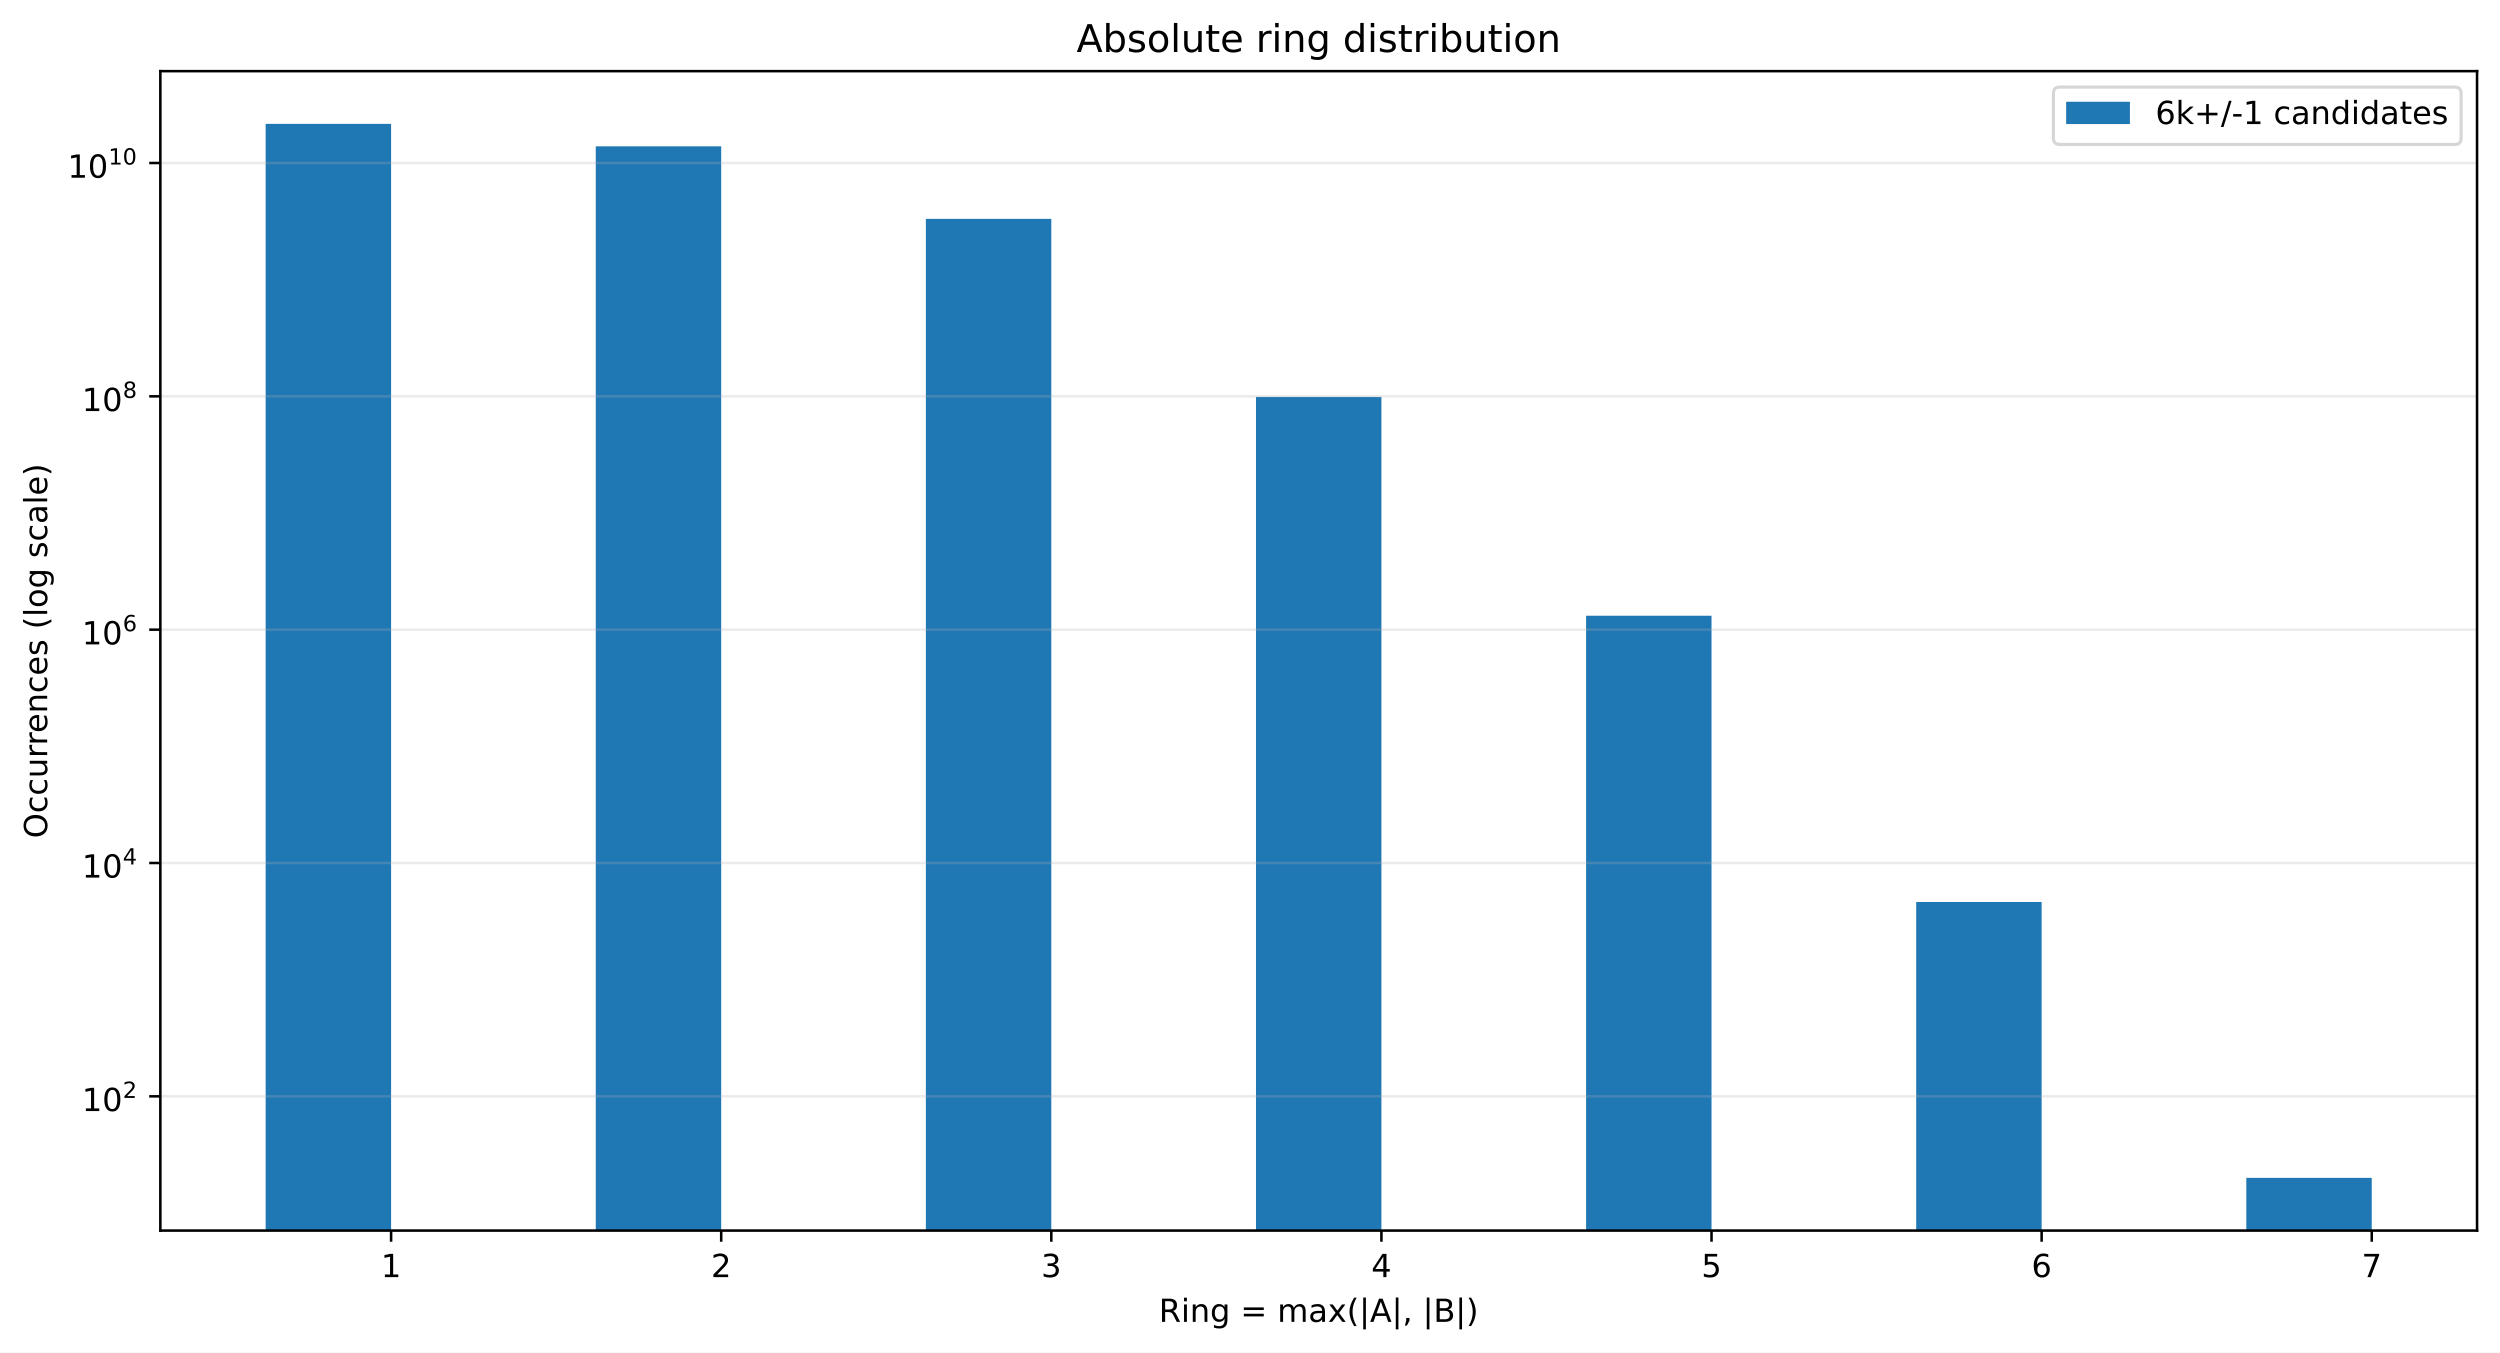
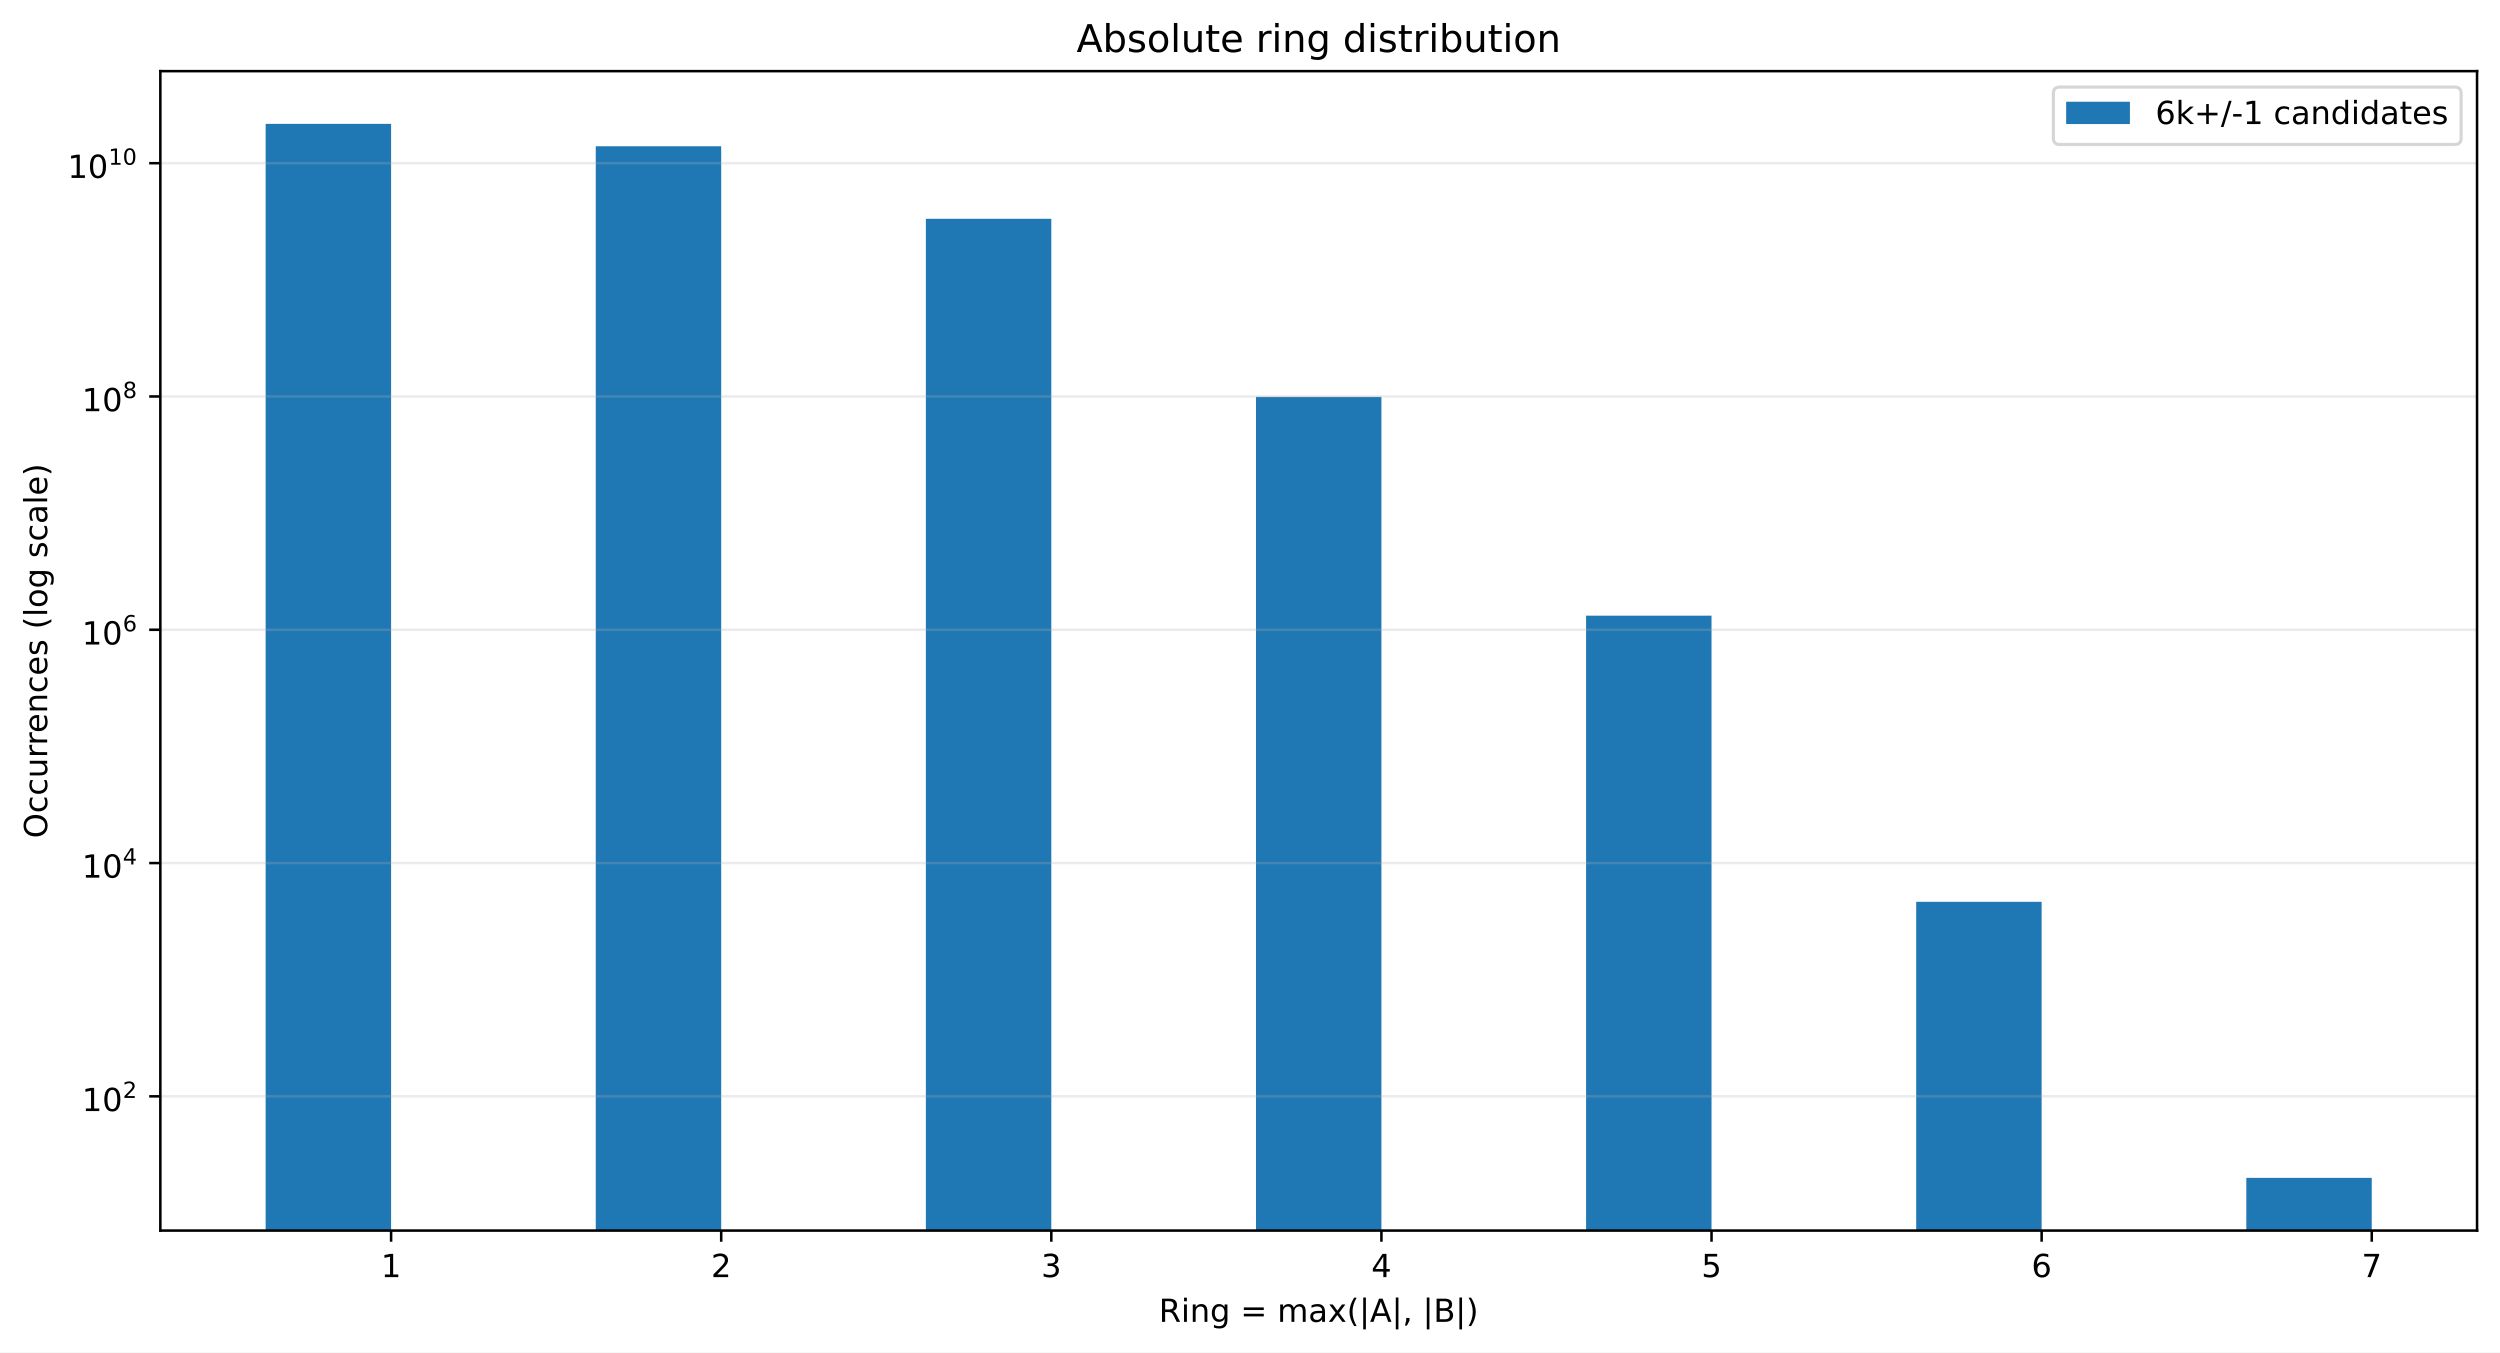
<svg xmlns="http://www.w3.org/2000/svg" xmlns:xlink="http://www.w3.org/1999/xlink" width="784.258pt" height="424.28pt" viewBox="0 0 784.258 424.28" version="1.1">
  <defs>
    <style type="text/css">*{stroke-linejoin: round; stroke-linecap: butt}</style>
  </defs>
  <g id="figure_1">
    <g id="patch_1">
      <path d="M 0 424.28  L 784.258 424.28  L 784.258 0  L 0 0  z " style="fill: #ffffff" />
    </g>
    <g id="axes_1">
      <g id="patch_2">
        <path d="M 50.301 386.036  L 777.058 386.036  L 777.058 22.318  L 50.301 22.318  z " style="fill: #ffffff" />
      </g>
      <g id="patch_3">
-         <path d="M 83.335 37016.446  L 122.687 37016.446  L 122.687 38.851  L 83.335 38.851  z " clip-path="url(#p37326e3384)" style="fill: #1f77b4" />
+         <path d="M 83.335 37009.203  L 122.687 37009.203  L 122.687 38.851  L 83.335 38.851  z " clip-path="url(#p235cfe2f52)" style="fill: #1f77b4" />
      </g>
      <g id="patch_4">
-         <path d="M 186.891 37016.446  L 226.243 37016.446  L 226.243 45.895  L 186.891 45.895  z " clip-path="url(#p37326e3384)" style="fill: #1f77b4" />
+         <path d="M 186.891 37009.203  L 226.243 37009.203  L 226.243 45.894  L 186.891 45.894  z " clip-path="url(#p235cfe2f52)" style="fill: #1f77b4" />
      </g>
      <g id="patch_5">
-         <path d="M 290.448 37016.446  L 329.799 37016.446  L 329.799 68.649  L 290.448 68.649  z " clip-path="url(#p37326e3384)" style="fill: #1f77b4" />
+         <path d="M 290.448 37009.203  L 329.799 37009.203  L 329.799 68.643  L 290.448 68.643  z " clip-path="url(#p235cfe2f52)" style="fill: #1f77b4" />
      </g>
      <g id="patch_6">
-         <path d="M 394.004 37016.446  L 433.355 37016.446  L 433.355 124.519  L 394.004 124.519  z " clip-path="url(#p37326e3384)" style="fill: #1f77b4" />
+         <path d="M 394.004 37009.203  L 433.355 37009.203  L 433.355 124.502  L 394.004 124.502  z " clip-path="url(#p235cfe2f52)" style="fill: #1f77b4" />
      </g>
      <g id="patch_7">
-         <path d="M 497.56 37016.446  L 536.912 37016.446  L 536.912 193.162  L 497.56 193.162  z " clip-path="url(#p37326e3384)" style="fill: #1f77b4" />
+         <path d="M 497.56 37009.203  L 536.912 37009.203  L 536.912 193.132  L 497.56 193.132  z " clip-path="url(#p235cfe2f52)" style="fill: #1f77b4" />
      </g>
      <g id="patch_8">
-         <path d="M 601.116 37016.446  L 640.468 37016.446  L 640.468 282.955  L 601.116 282.955  z " clip-path="url(#p37326e3384)" style="fill: #1f77b4" />
+         <path d="M 601.116 37009.203  L 640.468 37009.203  L 640.468 282.907  L 601.116 282.907  z " clip-path="url(#p235cfe2f52)" style="fill: #1f77b4" />
      </g>
      <g id="patch_9">
-         <path d="M 704.673 37016.446  L 744.024 37016.446  L 744.024 369.503  L 704.673 369.503  z " clip-path="url(#p37326e3384)" style="fill: #1f77b4" />
+         <path d="M 704.673 37009.203  L 744.024 37009.203  L 744.024 369.503  L 704.673 369.503  z " clip-path="url(#p235cfe2f52)" style="fill: #1f77b4" />
      </g>
      <g id="matplotlib.axis_1">
        <g id="xtick_1">
          <g id="line2d_1">
            <defs>
-               <path id="mb3831629c7" d="M 0 0  L 0 3.5  " style="stroke: #000000; stroke-width: 0.8" />
+               <path id="mee9ef4537c" d="M 0 0  L 0 3.5  " style="stroke: #000000; stroke-width: 0.8" />
            </defs>
            <g>
-               <use xlink:href="#mb3831629c7" x="122.687" y="386.036" style="stroke: #000000; stroke-width: 0.8" />
+               <use xlink:href="#mee9ef4537c" x="122.687" y="386.036" style="stroke: #000000; stroke-width: 0.8" />
            </g>
          </g>
          <g id="text_1">
            <g transform="translate(119.5053 400.6334) scale(0.1 -0.1)">
              <defs>
                <path id="DejaVuSans-14" d="M 794 531  L 1825 531  L 1825 4091  L 703 3866  L 703 4441  L 1819 4666  L 2450 4666  L 2450 531  L 3481 531  L 3481 0  L 794 0  L 794 531  z " transform="scale(0.015625)" />
              </defs>
              <use xlink:href="#DejaVuSans-14" />
            </g>
          </g>
        </g>
        <g id="xtick_2">
          <g id="line2d_2">
            <g>
-               <use xlink:href="#mb3831629c7" x="226.243" y="386.036" style="stroke: #000000; stroke-width: 0.8" />
+               <use xlink:href="#mee9ef4537c" x="226.243" y="386.036" style="stroke: #000000; stroke-width: 0.8" />
            </g>
          </g>
          <g id="text_2">
            <g transform="translate(223.0616 400.6334) scale(0.1 -0.1)">
              <defs>
                <path id="DejaVuSans-15" d="M 1228 531  L 3431 531  L 3431 0  L 469 0  L 469 531  Q 828 903 1448 1529  Q 2069 2156 2228 2338  Q 2531 2678 2651 2914  Q 2772 3150 2772 3378  Q 2772 3750 2511 3984  Q 2250 4219 1831 4219  Q 1534 4219 1204 4116  Q 875 4013 500 3803  L 500 4441  Q 881 4594 1212 4672  Q 1544 4750 1819 4750  Q 2544 4750 2975 4387  Q 3406 4025 3406 3419  Q 3406 3131 3298 2873  Q 3191 2616 2906 2266  Q 2828 2175 2409 1742  Q 1991 1309 1228 531  z " transform="scale(0.015625)" />
              </defs>
              <use xlink:href="#DejaVuSans-15" />
            </g>
          </g>
        </g>
        <g id="xtick_3">
          <g id="line2d_3">
            <g>
-               <use xlink:href="#mb3831629c7" x="329.799" y="386.036" style="stroke: #000000; stroke-width: 0.8" />
+               <use xlink:href="#mee9ef4537c" x="329.799" y="386.036" style="stroke: #000000; stroke-width: 0.8" />
            </g>
          </g>
          <g id="text_3">
            <g transform="translate(326.6178 400.6334) scale(0.1 -0.1)">
              <defs>
                <path id="DejaVuSans-16" d="M 2597 2516  Q 3050 2419 3304 2112  Q 3559 1806 3559 1356  Q 3559 666 3084 287  Q 2609 -91 1734 -91  Q 1441 -91 1130 -33  Q 819 25 488 141  L 488 750  Q 750 597 1062 519  Q 1375 441 1716 441  Q 2309 441 2620 675  Q 2931 909 2931 1356  Q 2931 1769 2642 2001  Q 2353 2234 1838 2234  L 1294 2234  L 1294 2753  L 1863 2753  Q 2328 2753 2575 2939  Q 2822 3125 2822 3475  Q 2822 3834 2567 4026  Q 2313 4219 1838 4219  Q 1578 4219 1281 4162  Q 984 4106 628 3988  L 628 4550  Q 988 4650 1302 4700  Q 1616 4750 1894 4750  Q 2613 4750 3031 4423  Q 3450 4097 3450 3541  Q 3450 3153 3228 2886  Q 3006 2619 2597 2516  z " transform="scale(0.015625)" />
              </defs>
              <use xlink:href="#DejaVuSans-16" />
            </g>
          </g>
        </g>
        <g id="xtick_4">
          <g id="line2d_4">
            <g>
-               <use xlink:href="#mb3831629c7" x="433.355" y="386.036" style="stroke: #000000; stroke-width: 0.8" />
+               <use xlink:href="#mee9ef4537c" x="433.355" y="386.036" style="stroke: #000000; stroke-width: 0.8" />
            </g>
          </g>
          <g id="text_4">
            <g transform="translate(430.174 400.6334) scale(0.1 -0.1)">
              <defs>
                <path id="DejaVuSans-17" d="M 2419 4116  L 825 1625  L 2419 1625  L 2419 4116  z M 2253 4666  L 3047 4666  L 3047 1625  L 3713 1625  L 3713 1100  L 3047 1100  L 3047 0  L 2419 0  L 2419 1100  L 313 1100  L 313 1709  L 2253 4666  z " transform="scale(0.015625)" />
              </defs>
              <use xlink:href="#DejaVuSans-17" />
            </g>
          </g>
        </g>
        <g id="xtick_5">
          <g id="line2d_5">
            <g>
-               <use xlink:href="#mb3831629c7" x="536.912" y="386.036" style="stroke: #000000; stroke-width: 0.8" />
+               <use xlink:href="#mee9ef4537c" x="536.912" y="386.036" style="stroke: #000000; stroke-width: 0.8" />
            </g>
          </g>
          <g id="text_5">
            <g transform="translate(533.7303 400.6334) scale(0.1 -0.1)">
              <defs>
                <path id="DejaVuSans-18" d="M 691 4666  L 3169 4666  L 3169 4134  L 1269 4134  L 1269 2991  Q 1406 3038 1543 3061  Q 1681 3084 1819 3084  Q 2600 3084 3056 2656  Q 3513 2228 3513 1497  Q 3513 744 3044 326  Q 2575 -91 1722 -91  Q 1428 -91 1123 -41  Q 819 9 494 109  L 494 744  Q 775 591 1075 516  Q 1375 441 1709 441  Q 2250 441 2565 725  Q 2881 1009 2881 1497  Q 2881 1984 2565 2268  Q 2250 2553 1709 2553  Q 1456 2553 1204 2497  Q 953 2441 691 2322  L 691 4666  z " transform="scale(0.015625)" />
              </defs>
              <use xlink:href="#DejaVuSans-18" />
            </g>
          </g>
        </g>
        <g id="xtick_6">
          <g id="line2d_6">
            <g>
-               <use xlink:href="#mb3831629c7" x="640.468" y="386.036" style="stroke: #000000; stroke-width: 0.8" />
+               <use xlink:href="#mee9ef4537c" x="640.468" y="386.036" style="stroke: #000000; stroke-width: 0.8" />
            </g>
          </g>
          <g id="text_6">
            <g transform="translate(637.2865 400.6334) scale(0.1 -0.1)">
              <defs>
                <path id="DejaVuSans-19" d="M 2113 2584  Q 1688 2584 1439 2293  Q 1191 2003 1191 1497  Q 1191 994 1439 701  Q 1688 409 2113 409  Q 2538 409 2786 701  Q 3034 994 3034 1497  Q 3034 2003 2786 2293  Q 2538 2584 2113 2584  z M 3366 4563  L 3366 3988  Q 3128 4100 2886 4159  Q 2644 4219 2406 4219  Q 1781 4219 1451 3797  Q 1122 3375 1075 2522  Q 1259 2794 1537 2939  Q 1816 3084 2150 3084  Q 2853 3084 3261 2657  Q 3669 2231 3669 1497  Q 3669 778 3244 343  Q 2819 -91 2113 -91  Q 1303 -91 875 529  Q 447 1150 447 2328  Q 447 3434 972 4092  Q 1497 4750 2381 4750  Q 2619 4750 2861 4703  Q 3103 4656 3366 4563  z " transform="scale(0.015625)" />
              </defs>
              <use xlink:href="#DejaVuSans-19" />
            </g>
          </g>
        </g>
        <g id="xtick_7">
          <g id="line2d_7">
            <g>
-               <use xlink:href="#mb3831629c7" x="744.024" y="386.036" style="stroke: #000000; stroke-width: 0.8" />
+               <use xlink:href="#mee9ef4537c" x="744.024" y="386.036" style="stroke: #000000; stroke-width: 0.8" />
            </g>
          </g>
          <g id="text_7">
            <g transform="translate(740.8427 400.6334) scale(0.1 -0.1)">
              <defs>
                <path id="DejaVuSans-1a" d="M 525 4666  L 3525 4666  L 3525 4397  L 1831 0  L 1172 0  L 2766 4134  L 525 4134  L 525 4666  z " transform="scale(0.015625)" />
              </defs>
              <use xlink:href="#DejaVuSans-1a" />
            </g>
          </g>
        </g>
        <g id="text_8">
          <g transform="translate(363.5437 414.678) scale(0.1 -0.1)">
            <defs>
              <path id="DejaVuSans-35" d="M 2841 2188  Q 3044 2119 3236 1894  Q 3428 1669 3622 1275  L 4263 0  L 3584 0  L 2988 1197  Q 2756 1666 2539 1819  Q 2322 1972 1947 1972  L 1259 1972  L 1259 0  L 628 0  L 628 4666  L 2053 4666  Q 2853 4666 3247 4331  Q 3641 3997 3641 3322  Q 3641 2881 3436 2590  Q 3231 2300 2841 2188  z M 1259 4147  L 1259 2491  L 2053 2491  Q 2509 2491 2742 2702  Q 2975 2913 2975 3322  Q 2975 3731 2742 3939  Q 2509 4147 2053 4147  L 1259 4147  z " transform="scale(0.015625)" />
              <path id="DejaVuSans-4c" d="M 603 3500  L 1178 3500  L 1178 0  L 603 0  L 603 3500  z M 603 4863  L 1178 4863  L 1178 4134  L 603 4134  L 603 4863  z " transform="scale(0.015625)" />
              <path id="DejaVuSans-51" d="M 3513 2113  L 3513 0  L 2938 0  L 2938 2094  Q 2938 2591 2744 2837  Q 2550 3084 2163 3084  Q 1697 3084 1428 2787  Q 1159 2491 1159 1978  L 1159 0  L 581 0  L 581 3500  L 1159 3500  L 1159 2956  Q 1366 3272 1645 3428  Q 1925 3584 2291 3584  Q 2894 3584 3203 3211  Q 3513 2838 3513 2113  z " transform="scale(0.015625)" />
              <path id="DejaVuSans-4a" d="M 2906 1791  Q 2906 2416 2648 2759  Q 2391 3103 1925 3103  Q 1463 3103 1205 2759  Q 947 2416 947 1791  Q 947 1169 1205 825  Q 1463 481 1925 481  Q 2391 481 2648 825  Q 2906 1169 2906 1791  z M 3481 434  Q 3481 -459 3084 -895  Q 2688 -1331 1869 -1331  Q 1566 -1331 1297 -1286  Q 1028 -1241 775 -1147  L 775 -588  Q 1028 -725 1275 -790  Q 1522 -856 1778 -856  Q 2344 -856 2625 -561  Q 2906 -266 2906 331  L 2906 616  Q 2728 306 2450 153  Q 2172 0 1784 0  Q 1141 0 747 490  Q 353 981 353 1791  Q 353 2603 747 3093  Q 1141 3584 1784 3584  Q 2172 3584 2450 3431  Q 2728 3278 2906 2969  L 2906 3500  L 3481 3500  L 3481 434  z " transform="scale(0.015625)" />
              <path id="DejaVuSans-3" transform="scale(0.015625)" />
              <path id="DejaVuSans-20" d="M 678 2906  L 4684 2906  L 4684 2381  L 678 2381  L 678 2906  z M 678 1631  L 4684 1631  L 4684 1100  L 678 1100  L 678 1631  z " transform="scale(0.015625)" />
              <path id="DejaVuSans-50" d="M 3328 2828  Q 3544 3216 3844 3400  Q 4144 3584 4550 3584  Q 5097 3584 5394 3201  Q 5691 2819 5691 2113  L 5691 0  L 5113 0  L 5113 2094  Q 5113 2597 4934 2840  Q 4756 3084 4391 3084  Q 3944 3084 3684 2787  Q 3425 2491 3425 1978  L 3425 0  L 2847 0  L 2847 2094  Q 2847 2600 2669 2842  Q 2491 3084 2119 3084  Q 1678 3084 1418 2786  Q 1159 2488 1159 1978  L 1159 0  L 581 0  L 581 3500  L 1159 3500  L 1159 2956  Q 1356 3278 1631 3431  Q 1906 3584 2284 3584  Q 2666 3584 2933 3390  Q 3200 3197 3328 2828  z " transform="scale(0.015625)" />
              <path id="DejaVuSans-44" d="M 2194 1759  Q 1497 1759 1228 1600  Q 959 1441 959 1056  Q 959 750 1161 570  Q 1363 391 1709 391  Q 2188 391 2477 730  Q 2766 1069 2766 1631  L 2766 1759  L 2194 1759  z M 3341 1997  L 3341 0  L 2766 0  L 2766 531  Q 2569 213 2275 61  Q 1981 -91 1556 -91  Q 1019 -91 701 211  Q 384 513 384 1019  Q 384 1609 779 1909  Q 1175 2209 1959 2209  L 2766 2209  L 2766 2266  Q 2766 2663 2505 2880  Q 2244 3097 1772 3097  Q 1472 3097 1187 3025  Q 903 2953 641 2809  L 641 3341  Q 956 3463 1253 3523  Q 1550 3584 1831 3584  Q 2591 3584 2966 3190  Q 3341 2797 3341 1997  z " transform="scale(0.015625)" />
              <path id="DejaVuSans-5b" d="M 3513 3500  L 2247 1797  L 3578 0  L 2900 0  L 1881 1375  L 863 0  L 184 0  L 1544 1831  L 300 3500  L 978 3500  L 1906 2253  L 2834 3500  L 3513 3500  z " transform="scale(0.015625)" />
              <path id="DejaVuSans-b" d="M 1984 4856  Q 1566 4138 1362 3434  Q 1159 2731 1159 2009  Q 1159 1288 1364 580  Q 1569 -128 1984 -844  L 1484 -844  Q 1016 -109 783 600  Q 550 1309 550 2009  Q 550 2706 781 3412  Q 1013 4119 1484 4856  L 1984 4856  z " transform="scale(0.015625)" />
              <path id="DejaVuSans-5f" d="M 1344 4891  L 1344 -1509  L 813 -1509  L 813 4891  L 1344 4891  z " transform="scale(0.015625)" />
              <path id="DejaVuSans-24" d="M 2188 4044  L 1331 1722  L 3047 1722  L 2188 4044  z M 1831 4666  L 2547 4666  L 4325 0  L 3669 0  L 3244 1197  L 1141 1197  L 716 0  L 50 0  L 1831 4666  z " transform="scale(0.015625)" />
              <path id="DejaVuSans-f" d="M 750 794  L 1409 794  L 1409 256  L 897 -744  L 494 -744  L 750 256  L 750 794  z " transform="scale(0.015625)" />
              <path id="DejaVuSans-25" d="M 1259 2228  L 1259 519  L 2272 519  Q 2781 519 3026 730  Q 3272 941 3272 1375  Q 3272 1813 3026 2020  Q 2781 2228 2272 2228  L 1259 2228  z M 1259 4147  L 1259 2741  L 2194 2741  Q 2656 2741 2882 2914  Q 3109 3088 3109 3444  Q 3109 3797 2882 3972  Q 2656 4147 2194 4147  L 1259 4147  z M 628 4666  L 2241 4666  Q 2963 4666 3353 4366  Q 3744 4066 3744 3513  Q 3744 3084 3544 2831  Q 3344 2578 2956 2516  Q 3422 2416 3680 2098  Q 3938 1781 3938 1306  Q 3938 681 3513 340  Q 3088 0 2303 0  L 628 0  L 628 4666  z " transform="scale(0.015625)" />
              <path id="DejaVuSans-c" d="M 513 4856  L 1013 4856  Q 1481 4119 1714 3412  Q 1947 2706 1947 2009  Q 1947 1309 1714 600  Q 1481 -109 1013 -844  L 513 -844  Q 928 -128 1133 580  Q 1338 1288 1338 2009  Q 1338 2731 1133 3434  Q 928 4138 513 4856  z " transform="scale(0.015625)" />
            </defs>
            <use xlink:href="#DejaVuSans-35" />
            <use xlink:href="#DejaVuSans-4c" transform="translate(69.48438 0)" />
            <use xlink:href="#DejaVuSans-51" transform="translate(97.26562 0)" />
            <use xlink:href="#DejaVuSans-4a" transform="translate(160.6406 0)" />
            <use xlink:href="#DejaVuSans-3" transform="translate(224.125 0)" />
            <use xlink:href="#DejaVuSans-20" transform="translate(255.9062 0)" />
            <use xlink:href="#DejaVuSans-3" transform="translate(339.7031 0)" />
            <use xlink:href="#DejaVuSans-50" transform="translate(371.4844 0)" />
            <use xlink:href="#DejaVuSans-44" transform="translate(468.8906 0)" />
            <use xlink:href="#DejaVuSans-5b" transform="translate(530.1719 0)" />
            <use xlink:href="#DejaVuSans-b" transform="translate(589.3594 0)" />
            <use xlink:href="#DejaVuSans-5f" transform="translate(628.375 0)" />
            <use xlink:href="#DejaVuSans-24" transform="translate(662.0625 0)" />
            <use xlink:href="#DejaVuSans-5f" transform="translate(730.4688 0)" />
            <use xlink:href="#DejaVuSans-f" transform="translate(764.1562 0)" />
            <use xlink:href="#DejaVuSans-3" transform="translate(795.9375 0)" />
            <use xlink:href="#DejaVuSans-5f" transform="translate(827.7188 0)" />
            <use xlink:href="#DejaVuSans-25" transform="translate(861.4062 0)" />
            <use xlink:href="#DejaVuSans-5f" transform="translate(930.0156 0)" />
            <use xlink:href="#DejaVuSans-c" transform="translate(963.7031 0)" />
          </g>
        </g>
      </g>
      <g id="matplotlib.axis_2">
        <g id="ytick_1">
          <g id="line2d_8">
-             <path d="M 50.301 343.921  L 777.058 343.921  " clip-path="url(#p37326e3384)" style="fill: none; stroke: #b0b0b0; stroke-opacity: 0.25; stroke-width: 0.8; stroke-linecap: square" />
+             <path d="M 50.301 343.926  L 777.058 343.926  " clip-path="url(#p235cfe2f52)" style="fill: none; stroke: #b0b0b0; stroke-opacity: 0.25; stroke-width: 0.8; stroke-linecap: square" />
          </g>
          <g id="line2d_9">
            <defs>
-               <path id="mc9787378d5" d="M 0 0  L -3.5 0  " style="stroke: #000000; stroke-width: 0.8" />
+               <path id="m2afa72db77" d="M 0 0  L -3.5 0  " style="stroke: #000000; stroke-width: 0.8" />
            </defs>
            <g>
-               <use xlink:href="#mc9787378d5" x="50.301" y="343.921" style="stroke: #000000; stroke-width: 0.8" />
+               <use xlink:href="#m2afa72db77" x="50.301" y="343.926" style="stroke: #000000; stroke-width: 0.8" />
            </g>
          </g>
          <g id="text_9">
-             <g transform="translate(25.70078 348.6213) scale(0.1 -0.1)">
+             <g transform="translate(25.70078 348.6264) scale(0.1 -0.1)">
              <defs>
                <path id="DejaVuSans-13" d="M 2034 4250  Q 1547 4250 1301 3770  Q 1056 3291 1056 2328  Q 1056 1369 1301 889  Q 1547 409 2034 409  Q 2525 409 2770 889  Q 3016 1369 3016 2328  Q 3016 3291 2770 3770  Q 2525 4250 2034 4250  z M 2034 4750  Q 2819 4750 3233 4129  Q 3647 3509 3647 2328  Q 3647 1150 3233 529  Q 2819 -91 2034 -91  Q 1250 -91 836 529  Q 422 1150 422 2328  Q 422 3509 836 4129  Q 1250 4750 2034 4750  z " transform="scale(0.015625)" />
              </defs>
              <use xlink:href="#DejaVuSans-14" transform="translate(0 0.746875)" />
              <use xlink:href="#DejaVuSans-13" transform="translate(63.62305 0.746875)" />
              <use xlink:href="#DejaVuSans-15" transform="translate(128.2031 42.04688) scale(0.7)" />
            </g>
          </g>
        </g>
        <g id="ytick_2">
          <g id="line2d_10">
-             <path d="M 50.301 270.723  L 777.058 270.723  " clip-path="url(#p37326e3384)" style="fill: none; stroke: #b0b0b0; stroke-opacity: 0.25; stroke-width: 0.8; stroke-linecap: square" />
+             <path d="M 50.301 270.742  L 777.058 270.742  " clip-path="url(#p235cfe2f52)" style="fill: none; stroke: #b0b0b0; stroke-opacity: 0.25; stroke-width: 0.8; stroke-linecap: square" />
          </g>
          <g id="line2d_11">
            <g>
-               <use xlink:href="#mc9787378d5" x="50.301" y="270.723" style="stroke: #000000; stroke-width: 0.8" />
+               <use xlink:href="#m2afa72db77" x="50.301" y="270.742" style="stroke: #000000; stroke-width: 0.8" />
            </g>
          </g>
          <g id="text_10">
-             <g transform="translate(25.70078 275.3727) scale(0.1 -0.1)">
+             <g transform="translate(25.70078 275.3922) scale(0.1 -0.1)">
              <use xlink:href="#DejaVuSans-14" transform="translate(0 0.665625)" />
              <use xlink:href="#DejaVuSans-13" transform="translate(63.62305 0.665625)" />
              <use xlink:href="#DejaVuSans-17" transform="translate(128.2031 41.96563) scale(0.7)" />
            </g>
          </g>
        </g>
        <g id="ytick_3">
          <g id="line2d_12">
-             <path d="M 50.301 197.524  L 777.058 197.524  " clip-path="url(#p37326e3384)" style="fill: none; stroke: #b0b0b0; stroke-opacity: 0.25; stroke-width: 0.8; stroke-linecap: square" />
+             <path d="M 50.301 197.558  L 777.058 197.558  " clip-path="url(#p235cfe2f52)" style="fill: none; stroke: #b0b0b0; stroke-opacity: 0.25; stroke-width: 0.8; stroke-linecap: square" />
          </g>
          <g id="line2d_13">
            <g>
-               <use xlink:href="#mc9787378d5" x="50.301" y="197.524" style="stroke: #000000; stroke-width: 0.8" />
+               <use xlink:href="#m2afa72db77" x="50.301" y="197.558" style="stroke: #000000; stroke-width: 0.8" />
            </g>
          </g>
          <g id="text_11">
-             <g transform="translate(25.70078 202.224) scale(0.1 -0.1)">
+             <g transform="translate(25.70078 202.258) scale(0.1 -0.1)">
              <use xlink:href="#DejaVuSans-14" transform="translate(0 0.746875)" />
              <use xlink:href="#DejaVuSans-13" transform="translate(63.62305 0.746875)" />
              <use xlink:href="#DejaVuSans-19" transform="translate(128.2031 42.04688) scale(0.7)" />
            </g>
          </g>
        </g>
        <g id="ytick_4">
          <g id="line2d_14">
-             <path d="M 50.301 124.325  L 777.058 124.325  " clip-path="url(#p37326e3384)" style="fill: none; stroke: #b0b0b0; stroke-opacity: 0.25; stroke-width: 0.8; stroke-linecap: square" />
+             <path d="M 50.301 124.374  L 777.058 124.374  " clip-path="url(#p235cfe2f52)" style="fill: none; stroke: #b0b0b0; stroke-opacity: 0.25; stroke-width: 0.8; stroke-linecap: square" />
          </g>
          <g id="line2d_15">
            <g>
-               <use xlink:href="#mc9787378d5" x="50.301" y="124.325" style="stroke: #000000; stroke-width: 0.8" />
+               <use xlink:href="#m2afa72db77" x="50.301" y="124.374" style="stroke: #000000; stroke-width: 0.8" />
            </g>
          </g>
          <g id="text_12">
-             <g transform="translate(25.70078 129.0254) scale(0.1 -0.1)">
+             <g transform="translate(25.70078 129.0738) scale(0.1 -0.1)">
              <defs>
                <path id="DejaVuSans-1b" d="M 2034 2216  Q 1584 2216 1326 1975  Q 1069 1734 1069 1313  Q 1069 891 1326 650  Q 1584 409 2034 409  Q 2484 409 2743 651  Q 3003 894 3003 1313  Q 3003 1734 2745 1975  Q 2488 2216 2034 2216  z M 1403 2484  Q 997 2584 770 2862  Q 544 3141 544 3541  Q 544 4100 942 4425  Q 1341 4750 2034 4750  Q 2731 4750 3128 4425  Q 3525 4100 3525 3541  Q 3525 3141 3298 2862  Q 3072 2584 2669 2484  Q 3125 2378 3379 2068  Q 3634 1759 3634 1313  Q 3634 634 3220 271  Q 2806 -91 2034 -91  Q 1263 -91 848 271  Q 434 634 434 1313  Q 434 1759 690 2068  Q 947 2378 1403 2484  z M 1172 3481  Q 1172 3119 1398 2916  Q 1625 2713 2034 2713  Q 2441 2713 2670 2916  Q 2900 3119 2900 3481  Q 2900 3844 2670 4047  Q 2441 4250 2034 4250  Q 1625 4250 1398 4047  Q 1172 3844 1172 3481  z " transform="scale(0.015625)" />
              </defs>
              <use xlink:href="#DejaVuSans-14" transform="translate(0 0.746875)" />
              <use xlink:href="#DejaVuSans-13" transform="translate(63.62305 0.746875)" />
              <use xlink:href="#DejaVuSans-1b" transform="translate(128.2031 42.04688) scale(0.7)" />
            </g>
          </g>
        </g>
        <g id="ytick_5">
          <g id="line2d_16">
-             <path d="M 50.301 51.127  L 777.058 51.127  " clip-path="url(#p37326e3384)" style="fill: none; stroke: #b0b0b0; stroke-opacity: 0.25; stroke-width: 0.8; stroke-linecap: square" />
+             <path d="M 50.301 51.19  L 777.058 51.19  " clip-path="url(#p235cfe2f52)" style="fill: none; stroke: #b0b0b0; stroke-opacity: 0.25; stroke-width: 0.8; stroke-linecap: square" />
          </g>
          <g id="line2d_17">
            <g>
-               <use xlink:href="#mc9787378d5" x="50.301" y="51.127" style="stroke: #000000; stroke-width: 0.8" />
+               <use xlink:href="#m2afa72db77" x="50.301" y="51.19" style="stroke: #000000; stroke-width: 0.8" />
            </g>
          </g>
          <g id="text_13">
-             <g transform="translate(21.20078 55.82672) scale(0.1 -0.1)">
+             <g transform="translate(21.20078 55.88965) scale(0.1 -0.1)">
              <use xlink:href="#DejaVuSans-14" transform="translate(0 0.746875)" />
              <use xlink:href="#DejaVuSans-13" transform="translate(63.62305 0.746875)" />
              <use xlink:href="#DejaVuSans-14" transform="translate(128.2031 42.04688) scale(0.7)" />
              <use xlink:href="#DejaVuSans-13" transform="translate(172.7393 42.04688) scale(0.7)" />
            </g>
          </g>
        </g>
        <g id="text_14">
          <g transform="translate(14.79844 262.9551) rotate(-90) scale(0.1 -0.1)">
            <defs>
              <path id="DejaVuSans-32" d="M 2522 4238  Q 1834 4238 1429 3725  Q 1025 3213 1025 2328  Q 1025 1447 1429 934  Q 1834 422 2522 422  Q 3209 422 3611 934  Q 4013 1447 4013 2328  Q 4013 3213 3611 3725  Q 3209 4238 2522 4238  z M 2522 4750  Q 3503 4750 4090 4092  Q 4678 3434 4678 2328  Q 4678 1225 4090 567  Q 3503 -91 2522 -91  Q 1538 -91 948 565  Q 359 1222 359 2328  Q 359 3434 948 4092  Q 1538 4750 2522 4750  z " transform="scale(0.015625)" />
              <path id="DejaVuSans-46" d="M 3122 3366  L 3122 2828  Q 2878 2963 2633 3030  Q 2388 3097 2138 3097  Q 1578 3097 1268 2742  Q 959 2388 959 1747  Q 959 1106 1268 751  Q 1578 397 2138 397  Q 2388 397 2633 464  Q 2878 531 3122 666  L 3122 134  Q 2881 22 2623 -34  Q 2366 -91 2075 -91  Q 1284 -91 818 406  Q 353 903 353 1747  Q 353 2603 823 3093  Q 1294 3584 2113 3584  Q 2378 3584 2631 3529  Q 2884 3475 3122 3366  z " transform="scale(0.015625)" />
              <path id="DejaVuSans-58" d="M 544 1381  L 544 3500  L 1119 3500  L 1119 1403  Q 1119 906 1312 657  Q 1506 409 1894 409  Q 2359 409 2629 706  Q 2900 1003 2900 1516  L 2900 3500  L 3475 3500  L 3475 0  L 2900 0  L 2900 538  Q 2691 219 2414 64  Q 2138 -91 1772 -91  Q 1169 -91 856 284  Q 544 659 544 1381  z M 1991 3584  L 1991 3584  z " transform="scale(0.015625)" />
              <path id="DejaVuSans-55" d="M 2631 2963  Q 2534 3019 2420 3045  Q 2306 3072 2169 3072  Q 1681 3072 1420 2755  Q 1159 2438 1159 1844  L 1159 0  L 581 0  L 581 3500  L 1159 3500  L 1159 2956  Q 1341 3275 1631 3429  Q 1922 3584 2338 3584  Q 2397 3584 2469 3576  Q 2541 3569 2628 3553  L 2631 2963  z " transform="scale(0.015625)" />
              <path id="DejaVuSans-48" d="M 3597 1894  L 3597 1613  L 953 1613  Q 991 1019 1311 708  Q 1631 397 2203 397  Q 2534 397 2845 478  Q 3156 559 3463 722  L 3463 178  Q 3153 47 2828 -22  Q 2503 -91 2169 -91  Q 1331 -91 842 396  Q 353 884 353 1716  Q 353 2575 817 3079  Q 1281 3584 2069 3584  Q 2775 3584 3186 3129  Q 3597 2675 3597 1894  z M 3022 2063  Q 3016 2534 2758 2815  Q 2500 3097 2075 3097  Q 1594 3097 1305 2825  Q 1016 2553 972 2059  L 3022 2063  z " transform="scale(0.015625)" />
              <path id="DejaVuSans-56" d="M 2834 3397  L 2834 2853  Q 2591 2978 2328 3040  Q 2066 3103 1784 3103  Q 1356 3103 1142 2972  Q 928 2841 928 2578  Q 928 2378 1081 2264  Q 1234 2150 1697 2047  L 1894 2003  Q 2506 1872 2764 1633  Q 3022 1394 3022 966  Q 3022 478 2636 193  Q 2250 -91 1575 -91  Q 1294 -91 989 -36  Q 684 19 347 128  L 347 722  Q 666 556 975 473  Q 1284 391 1588 391  Q 1994 391 2212 530  Q 2431 669 2431 922  Q 2431 1156 2273 1281  Q 2116 1406 1581 1522  L 1381 1569  Q 847 1681 609 1914  Q 372 2147 372 2553  Q 372 3047 722 3315  Q 1072 3584 1716 3584  Q 2034 3584 2315 3537  Q 2597 3491 2834 3397  z " transform="scale(0.015625)" />
              <path id="DejaVuSans-4f" d="M 603 4863  L 1178 4863  L 1178 0  L 603 0  L 603 4863  z " transform="scale(0.015625)" />
              <path id="DejaVuSans-52" d="M 1959 3097  Q 1497 3097 1228 2736  Q 959 2375 959 1747  Q 959 1119 1226 758  Q 1494 397 1959 397  Q 2419 397 2687 759  Q 2956 1122 2956 1747  Q 2956 2369 2687 2733  Q 2419 3097 1959 3097  z M 1959 3584  Q 2709 3584 3137 3096  Q 3566 2609 3566 1747  Q 3566 888 3137 398  Q 2709 -91 1959 -91  Q 1206 -91 779 398  Q 353 888 353 1747  Q 353 2609 779 3096  Q 1206 3584 1959 3584  z " transform="scale(0.015625)" />
            </defs>
            <use xlink:href="#DejaVuSans-32" />
            <use xlink:href="#DejaVuSans-46" transform="translate(78.71875 0)" />
            <use xlink:href="#DejaVuSans-46" transform="translate(133.7031 0)" />
            <use xlink:href="#DejaVuSans-58" transform="translate(188.6875 0)" />
            <use xlink:href="#DejaVuSans-55" transform="translate(252.0625 0)" />
            <use xlink:href="#DejaVuSans-55" transform="translate(291.4219 0)" />
            <use xlink:href="#DejaVuSans-48" transform="translate(330.3281 0)" />
            <use xlink:href="#DejaVuSans-51" transform="translate(391.8594 0)" />
            <use xlink:href="#DejaVuSans-46" transform="translate(455.2344 0)" />
            <use xlink:href="#DejaVuSans-48" transform="translate(510.2188 0)" />
            <use xlink:href="#DejaVuSans-56" transform="translate(571.75 0)" />
            <use xlink:href="#DejaVuSans-3" transform="translate(623.8438 0)" />
            <use xlink:href="#DejaVuSans-b" transform="translate(655.625 0)" />
            <use xlink:href="#DejaVuSans-4f" transform="translate(694.6406 0)" />
            <use xlink:href="#DejaVuSans-52" transform="translate(722.4219 0)" />
            <use xlink:href="#DejaVuSans-4a" transform="translate(783.6094 0)" />
            <use xlink:href="#DejaVuSans-3" transform="translate(847.0938 0)" />
            <use xlink:href="#DejaVuSans-56" transform="translate(878.875 0)" />
            <use xlink:href="#DejaVuSans-46" transform="translate(930.9688 0)" />
            <use xlink:href="#DejaVuSans-44" transform="translate(985.9531 0)" />
            <use xlink:href="#DejaVuSans-4f" transform="translate(1047.234 0)" />
            <use xlink:href="#DejaVuSans-48" transform="translate(1075.016 0)" />
            <use xlink:href="#DejaVuSans-c" transform="translate(1136.547 0)" />
          </g>
        </g>
      </g>
      <g id="patch_10">
        <path d="M 50.301 386.036  L 50.301 22.318  " style="fill: none; stroke: #000000; stroke-width: 0.8; stroke-linejoin: miter; stroke-linecap: square" />
      </g>
      <g id="patch_11">
        <path d="M 777.058 386.036  L 777.058 22.318  " style="fill: none; stroke: #000000; stroke-width: 0.8; stroke-linejoin: miter; stroke-linecap: square" />
      </g>
      <g id="patch_12">
        <path d="M 50.301 386.036  L 777.058 386.036  " style="fill: none; stroke: #000000; stroke-width: 0.8; stroke-linejoin: miter; stroke-linecap: square" />
      </g>
      <g id="patch_13">
        <path d="M 50.301 22.318  L 777.058 22.318  " style="fill: none; stroke: #000000; stroke-width: 0.8; stroke-linejoin: miter; stroke-linecap: square" />
      </g>
      <g id="text_15">
        <g transform="translate(337.7055 16.31812) scale(0.12 -0.12)">
          <defs>
            <path id="DejaVuSans-45" d="M 3116 1747  Q 3116 2381 2855 2742  Q 2594 3103 2138 3103  Q 1681 3103 1420 2742  Q 1159 2381 1159 1747  Q 1159 1113 1420 752  Q 1681 391 2138 391  Q 2594 391 2855 752  Q 3116 1113 3116 1747  z M 1159 2969  Q 1341 3281 1617 3432  Q 1894 3584 2278 3584  Q 2916 3584 3314 3078  Q 3713 2572 3713 1747  Q 3713 922 3314 415  Q 2916 -91 2278 -91  Q 1894 -91 1617 61  Q 1341 213 1159 525  L 1159 0  L 581 0  L 581 4863  L 1159 4863  L 1159 2969  z " transform="scale(0.015625)" />
            <path id="DejaVuSans-57" d="M 1172 4494  L 1172 3500  L 2356 3500  L 2356 3053  L 1172 3053  L 1172 1153  Q 1172 725 1289 603  Q 1406 481 1766 481  L 2356 481  L 2356 0  L 1766 0  Q 1100 0 847 248  Q 594 497 594 1153  L 594 3053  L 172 3053  L 172 3500  L 594 3500  L 594 4494  L 1172 4494  z " transform="scale(0.015625)" />
            <path id="DejaVuSans-47" d="M 2906 2969  L 2906 4863  L 3481 4863  L 3481 0  L 2906 0  L 2906 525  Q 2725 213 2448 61  Q 2172 -91 1784 -91  Q 1150 -91 751 415  Q 353 922 353 1747  Q 353 2572 751 3078  Q 1150 3584 1784 3584  Q 2172 3584 2448 3432  Q 2725 3281 2906 2969  z M 947 1747  Q 947 1113 1208 752  Q 1469 391 1925 391  Q 2381 391 2643 752  Q 2906 1113 2906 1747  Q 2906 2381 2643 2742  Q 2381 3103 1925 3103  Q 1469 3103 1208 2742  Q 947 2381 947 1747  z " transform="scale(0.015625)" />
          </defs>
          <use xlink:href="#DejaVuSans-24" />
          <use xlink:href="#DejaVuSans-45" transform="translate(68.40625 0)" />
          <use xlink:href="#DejaVuSans-56" transform="translate(131.8906 0)" />
          <use xlink:href="#DejaVuSans-52" transform="translate(183.9844 0)" />
          <use xlink:href="#DejaVuSans-4f" transform="translate(245.1719 0)" />
          <use xlink:href="#DejaVuSans-58" transform="translate(272.9531 0)" />
          <use xlink:href="#DejaVuSans-57" transform="translate(336.3281 0)" />
          <use xlink:href="#DejaVuSans-48" transform="translate(375.5312 0)" />
          <use xlink:href="#DejaVuSans-3" transform="translate(437.0625 0)" />
          <use xlink:href="#DejaVuSans-55" transform="translate(468.8438 0)" />
          <use xlink:href="#DejaVuSans-4c" transform="translate(509.9531 0)" />
          <use xlink:href="#DejaVuSans-51" transform="translate(537.7344 0)" />
          <use xlink:href="#DejaVuSans-4a" transform="translate(601.1094 0)" />
          <use xlink:href="#DejaVuSans-3" transform="translate(664.5938 0)" />
          <use xlink:href="#DejaVuSans-47" transform="translate(696.375 0)" />
          <use xlink:href="#DejaVuSans-4c" transform="translate(759.8594 0)" />
          <use xlink:href="#DejaVuSans-56" transform="translate(787.6406 0)" />
          <use xlink:href="#DejaVuSans-57" transform="translate(839.7344 0)" />
          <use xlink:href="#DejaVuSans-55" transform="translate(878.9375 0)" />
          <use xlink:href="#DejaVuSans-4c" transform="translate(920.0469 0)" />
          <use xlink:href="#DejaVuSans-45" transform="translate(947.8281 0)" />
          <use xlink:href="#DejaVuSans-58" transform="translate(1011.312 0)" />
          <use xlink:href="#DejaVuSans-57" transform="translate(1074.688 0)" />
          <use xlink:href="#DejaVuSans-4c" transform="translate(1113.891 0)" />
          <use xlink:href="#DejaVuSans-52" transform="translate(1141.672 0)" />
          <use xlink:href="#DejaVuSans-51" transform="translate(1202.859 0)" />
        </g>
      </g>
      <g id="legend_1">
        <g id="patch_14">
          <path d="M 646.158 45.319  L 770.058 45.319  Q 772.058 45.319 772.058 43.319  L 772.058 29.318  Q 772.058 27.318 770.058 27.318  L 646.158 27.318  Q 644.158 27.318 644.158 29.318  L 644.158 43.319  Q 644.158 45.319 646.158 45.319  z " style="fill: #ffffff; opacity: 0.8; stroke: #cccccc; stroke-linejoin: miter" />
        </g>
        <g id="patch_15">
          <path d="M 648.158 38.917  L 668.158 38.917  L 668.158 31.917  L 648.158 31.917  z " style="fill: #1f77b4" />
        </g>
        <g id="text_16">
          <g transform="translate(676.1584 38.91656) scale(0.1 -0.1)">
            <defs>
              <path id="DejaVuSans-4e" d="M 581 4863  L 1159 4863  L 1159 1991  L 2875 3500  L 3609 3500  L 1753 1863  L 3688 0  L 2938 0  L 1159 1709  L 1159 0  L 581 0  L 581 4863  z " transform="scale(0.015625)" />
              <path id="DejaVuSans-e" d="M 2944 4013  L 2944 2272  L 4684 2272  L 4684 1741  L 2944 1741  L 2944 0  L 2419 0  L 2419 1741  L 678 1741  L 678 2272  L 2419 2272  L 2419 4013  L 2944 4013  z " transform="scale(0.015625)" />
              <path id="DejaVuSans-12" d="M 1625 4666  L 2156 4666  L 531 -594  L 0 -594  L 1625 4666  z " transform="scale(0.015625)" />
              <path id="DejaVuSans-10" d="M 313 2009  L 1997 2009  L 1997 1497  L 313 1497  L 313 2009  z " transform="scale(0.015625)" />
            </defs>
            <use xlink:href="#DejaVuSans-19" />
            <use xlink:href="#DejaVuSans-4e" transform="translate(63.625 0)" />
            <use xlink:href="#DejaVuSans-e" transform="translate(121.5312 0)" />
            <use xlink:href="#DejaVuSans-12" transform="translate(205.3281 0)" />
            <use xlink:href="#DejaVuSans-10" transform="translate(239.0156 0)" />
            <use xlink:href="#DejaVuSans-14" transform="translate(275.0938 0)" />
            <use xlink:href="#DejaVuSans-3" transform="translate(338.7188 0)" />
            <use xlink:href="#DejaVuSans-46" transform="translate(370.5 0)" />
            <use xlink:href="#DejaVuSans-44" transform="translate(425.4844 0)" />
            <use xlink:href="#DejaVuSans-51" transform="translate(486.7656 0)" />
            <use xlink:href="#DejaVuSans-47" transform="translate(550.1406 0)" />
            <use xlink:href="#DejaVuSans-4c" transform="translate(613.625 0)" />
            <use xlink:href="#DejaVuSans-47" transform="translate(641.4062 0)" />
            <use xlink:href="#DejaVuSans-44" transform="translate(704.8906 0)" />
            <use xlink:href="#DejaVuSans-57" transform="translate(766.1719 0)" />
            <use xlink:href="#DejaVuSans-48" transform="translate(805.375 0)" />
            <use xlink:href="#DejaVuSans-56" transform="translate(866.9062 0)" />
          </g>
        </g>
      </g>
    </g>
  </g>
  <defs>
-     <clipPath id="p37326e3384">
+     <clipPath id="p235cfe2f52">
      <rect x="50.301" y="22.318" width="726.758" height="363.718" />
    </clipPath>
  </defs>
</svg>
